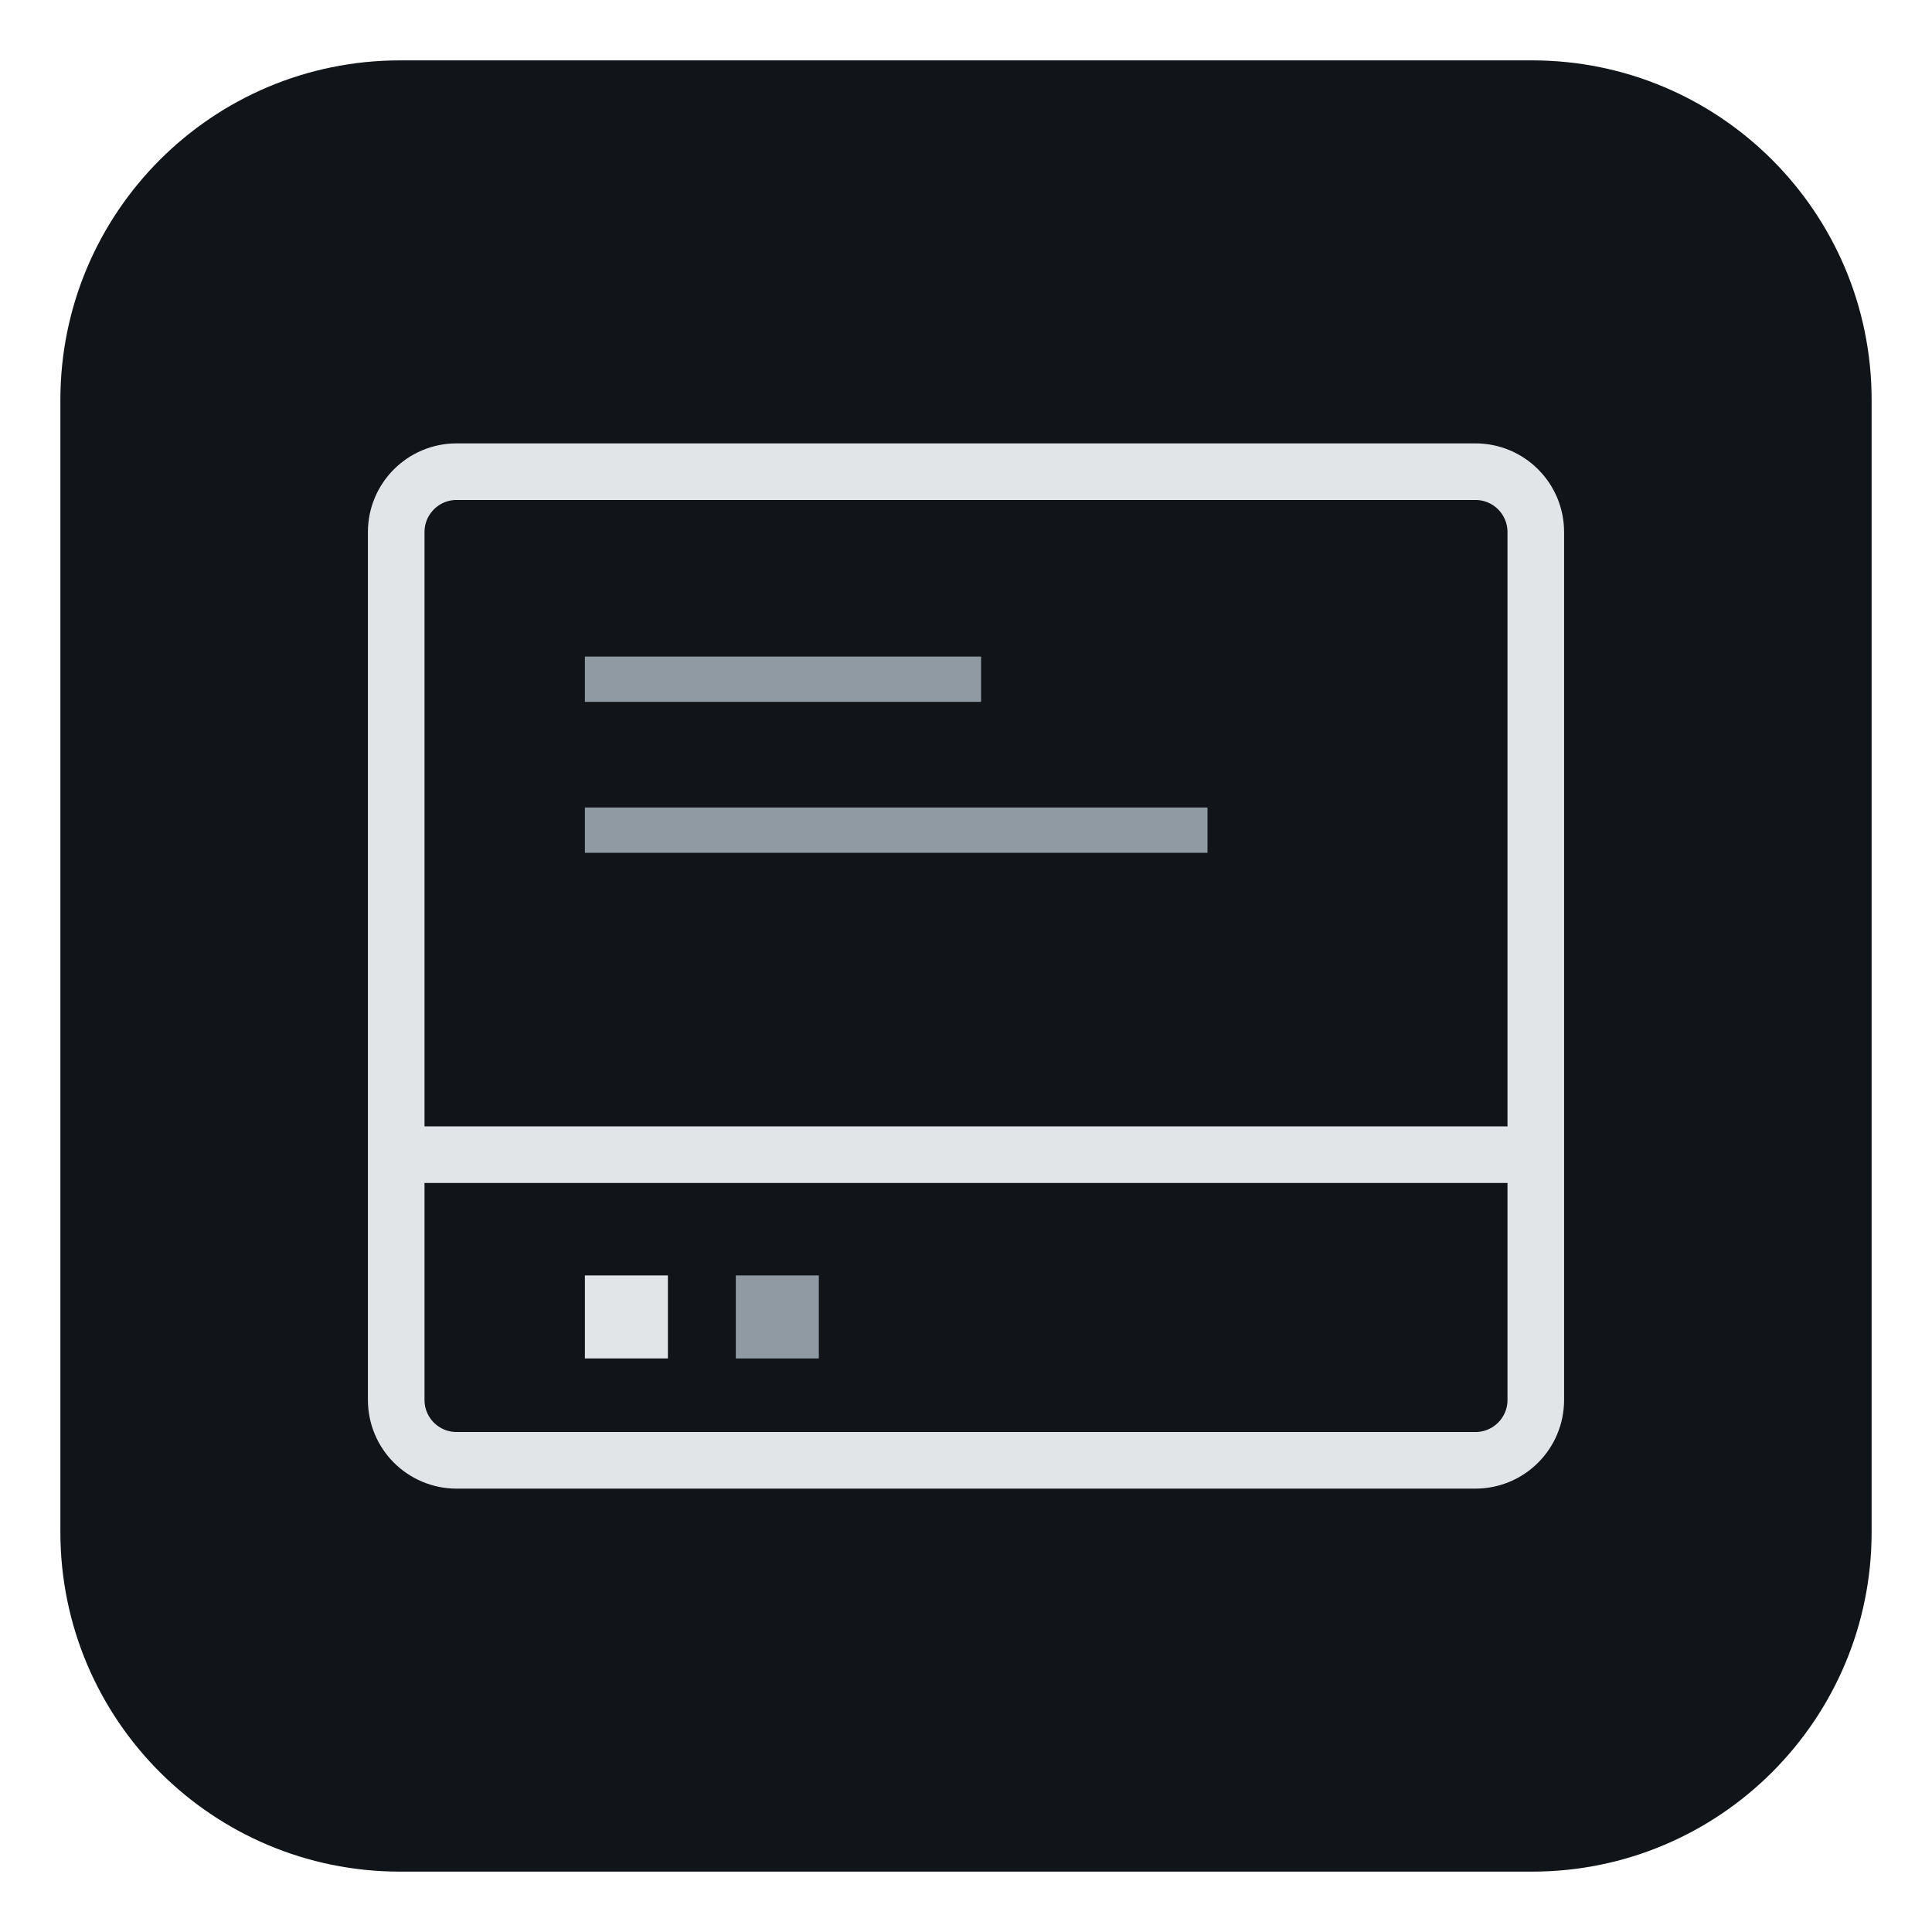
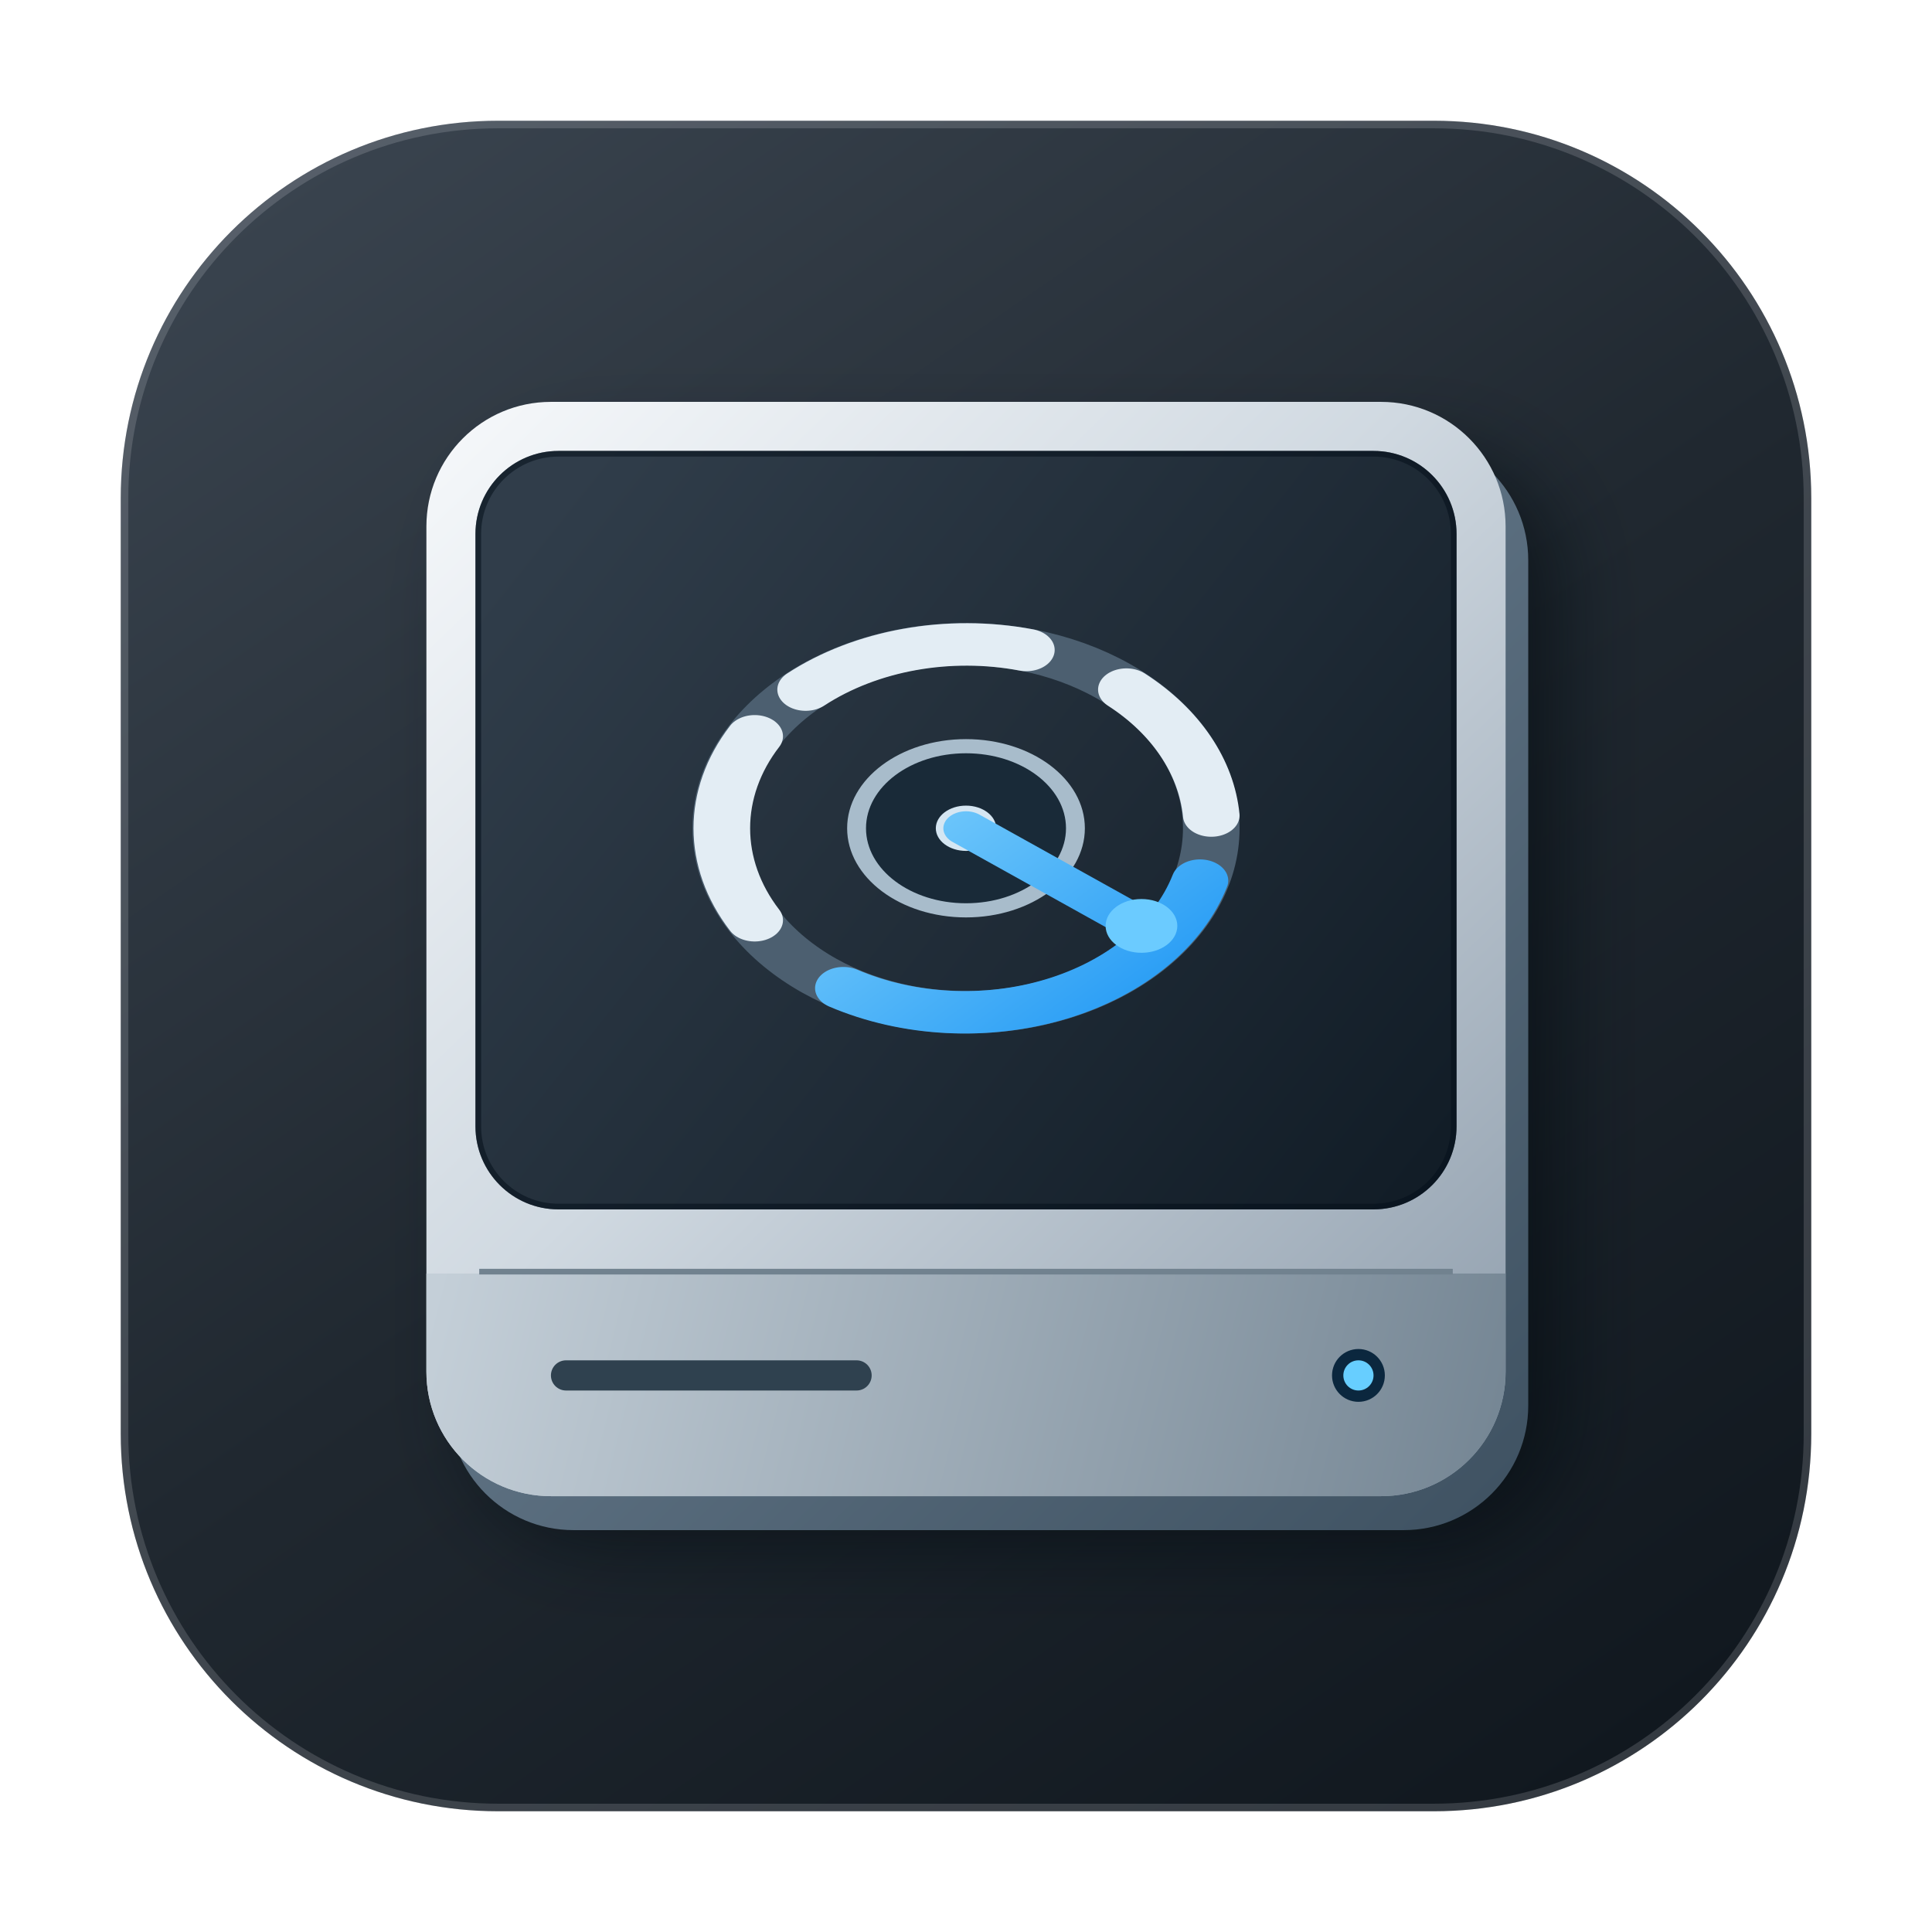
- <svg xmlns="http://www.w3.org/2000/svg" width="1024" height="1024" viewBox="0 0 1024 1024">
-   <rect x="32" y="32" width="960" height="960" rx="180" fill="#111519" />
-   <rect x="210" y="250" width="604" height="524" rx="32" fill="none" stroke="#e1e5e8" stroke-width="30" />
-   <path d="M210 612h604" stroke="#e1e5e8" stroke-width="30" />
-   <path d="M310 360h210M310 440h330" stroke="#909aa3" stroke-width="24" />
-   <rect x="310" y="676" width="44" height="44" fill="#e1e5e8" />
-   <rect x="390" y="676" width="44" height="44" fill="#909aa3" />
+ <svg xmlns="http://www.w3.org/2000/svg" width="1024" height="1024" viewBox="0 0 1024 1024" fill="none">
+   <defs>
+     <linearGradient id="tile" x1="200" y1="64" x2="820" y2="960" gradientUnits="userSpaceOnUse">
+       <stop stop-color="#39434E" />
+       <stop offset=".5" stop-color="#202830" />
+       <stop offset="1" stop-color="#11181F" />
+     </linearGradient>
+     <linearGradient id="edge" x1="220" y1="230" x2="800" y2="830" gradientUnits="userSpaceOnUse">
+       <stop stop-color="#F8FAFC" />
+       <stop offset=".45" stop-color="#D0D9E1" />
+       <stop offset="1" stop-color="#8B9AA9" />
+     </linearGradient>
+     <linearGradient id="face" x1="290" y1="300" x2="745" y2="662" gradientUnits="userSpaceOnUse">
+       <stop stop-color="#303D4A" />
+       <stop offset="1" stop-color="#121D27" />
+     </linearGradient>
+     <linearGradient id="front" x1="238" y1="684" x2="790" y2="824" gradientUnits="userSpaceOnUse">
+       <stop stop-color="#C4CFD8" />
+       <stop offset="1" stop-color="#758694" />
+     </linearGradient>
+     <linearGradient id="side" x1="238" y1="250" x2="824" y2="848" gradientUnits="userSpaceOnUse">
+       <stop stop-color="#788C9E" />
+       <stop offset="1" stop-color="#3D5060" />
+     </linearGradient>
+     <linearGradient id="scan" x1="422" y1="330" x2="642" y2="557" gradientUnits="userSpaceOnUse">
+       <stop stop-color="#A5E8FF" />
+       <stop offset="1" stop-color="#299DF5" />
+     </linearGradient>
+     <filter id="shadow" x="114" y="136" width="824" height="776" filterUnits="userSpaceOnUse" color-interpolation-filters="sRGB">
+       <feGaussianBlur stdDeviation="22" />
+     </filter>
+   </defs>
+   <rect x="64" y="64" width="896" height="896" rx="200" fill="url(#tile)" />
+   <rect x="66" y="66" width="892" height="892" rx="198" stroke="#EDF1F5" stroke-opacity=".16" stroke-width="4" />
+   <g transform="translate(0 -29)">
+     <rect x="250" y="270" width="576" height="576" rx="70" fill="#030A10" fill-opacity=".6" filter="url(#shadow)" />
+     <rect x="238" y="260" width="572" height="580" rx="66" fill="url(#side)" />
+     <rect x="226" y="242" width="572" height="580" rx="66" fill="url(#edge)" />
+     <rect x="252" y="268" width="520" height="402" rx="44" fill="url(#face)" />
+     <rect x="253.5" y="269.5" width="517" height="399" rx="42.5" stroke="#04101B" stroke-opacity=".55" stroke-width="3" />
+     <g transform="translate(0 117) scale(1 .75)">
+       <circle cx="512" cy="468" r="130" stroke="#4C5F70" stroke-width="30" />
+       <path d="M400 533A130 130 0 0 1 400 403M427 370A130 130 0 0 1 544 342M597 370A130 130 0 0 1 642 459" stroke="#E3EDF4" stroke-width="30" stroke-linecap="round" />
+       <path d="M636 505A130 130 0 0 1 447 581" stroke="url(#scan)" stroke-width="30" stroke-linecap="round" />
+       <circle cx="512" cy="468" r="58" fill="#192A38" stroke="#A8BCCB" stroke-width="10" />
+       <circle cx="512" cy="468" r="16" fill="#D5E6F2" />
+       <path d="M512 468L605 537" stroke="url(#scan)" stroke-width="24" stroke-linecap="round" />
+       <circle cx="605" cy="537" r="19" fill="#6BCBFF" />
+     </g>
+     <path d="M226 704H798V756C798 792.45 768.45 822 732 822H292C255.55 822 226 792.45 226 756V704Z" fill="url(#front)" />
+     <path d="M254 703H770" stroke="#71828F" stroke-width="3" />
+     <path d="M300 758H454" stroke="#2F414F" stroke-width="16" stroke-linecap="round" />
+     <circle cx="720" cy="758" r="14" fill="#0B273E" />
+     <circle cx="720" cy="758" r="8" fill="#67CEFF" />
+   </g>
</svg>
